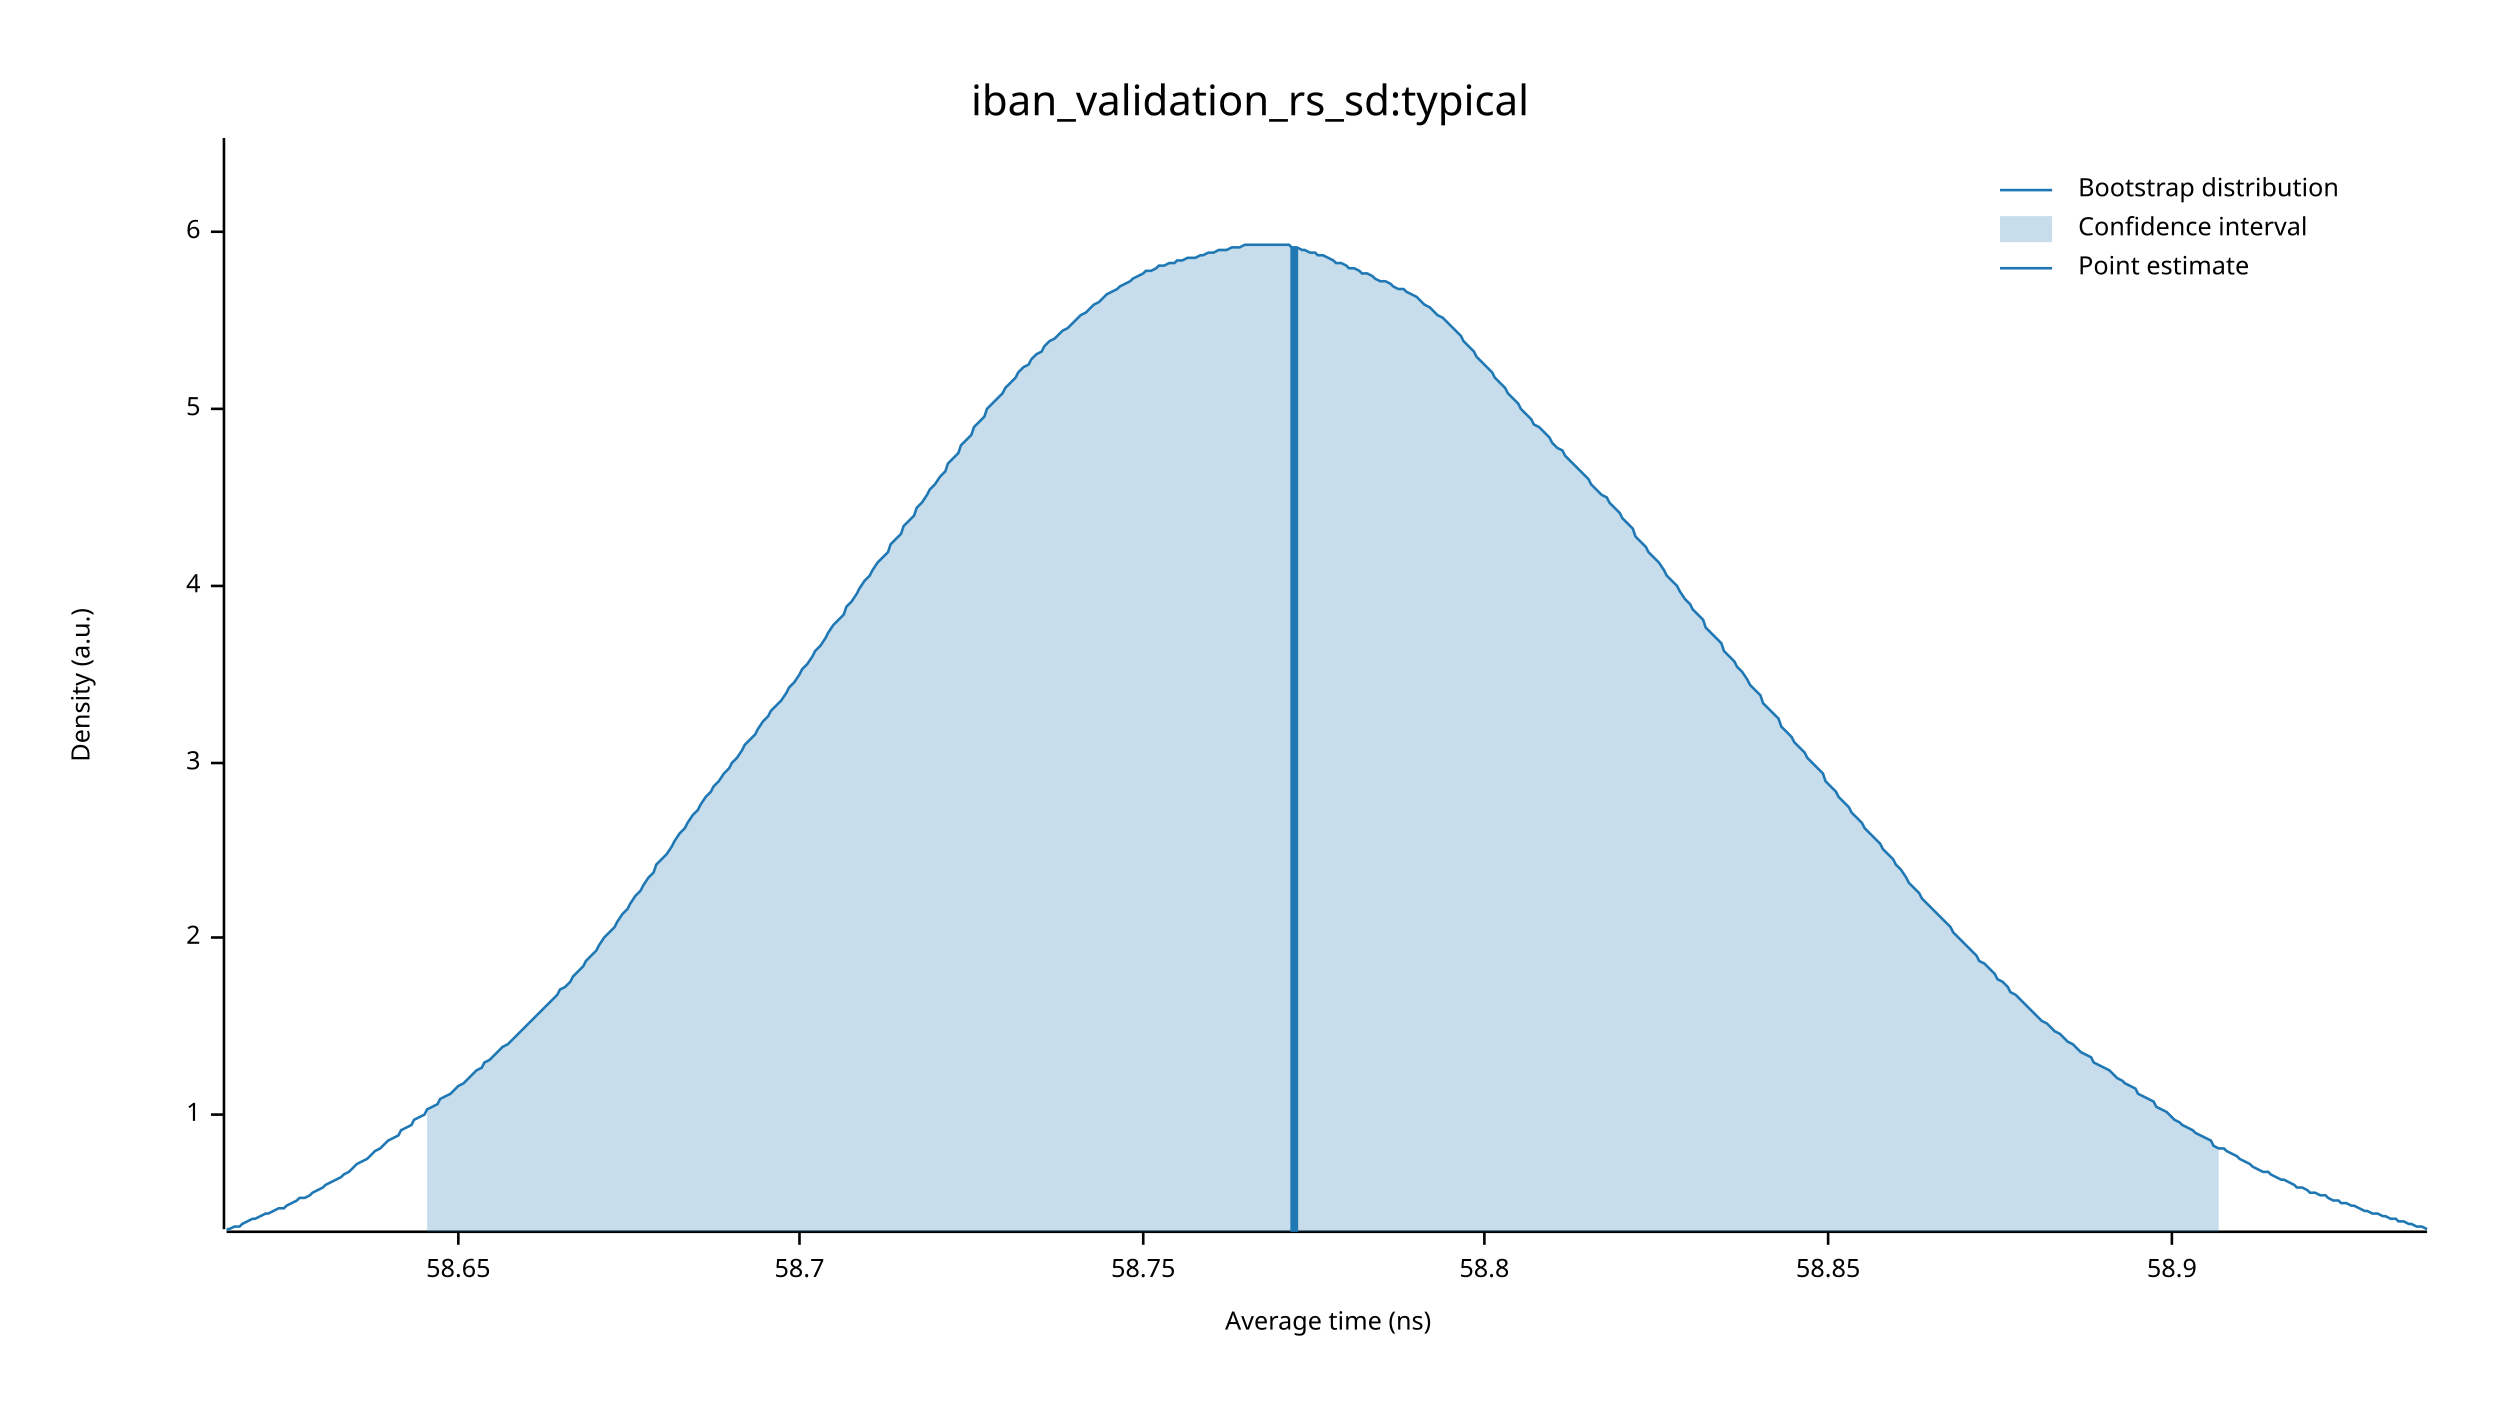
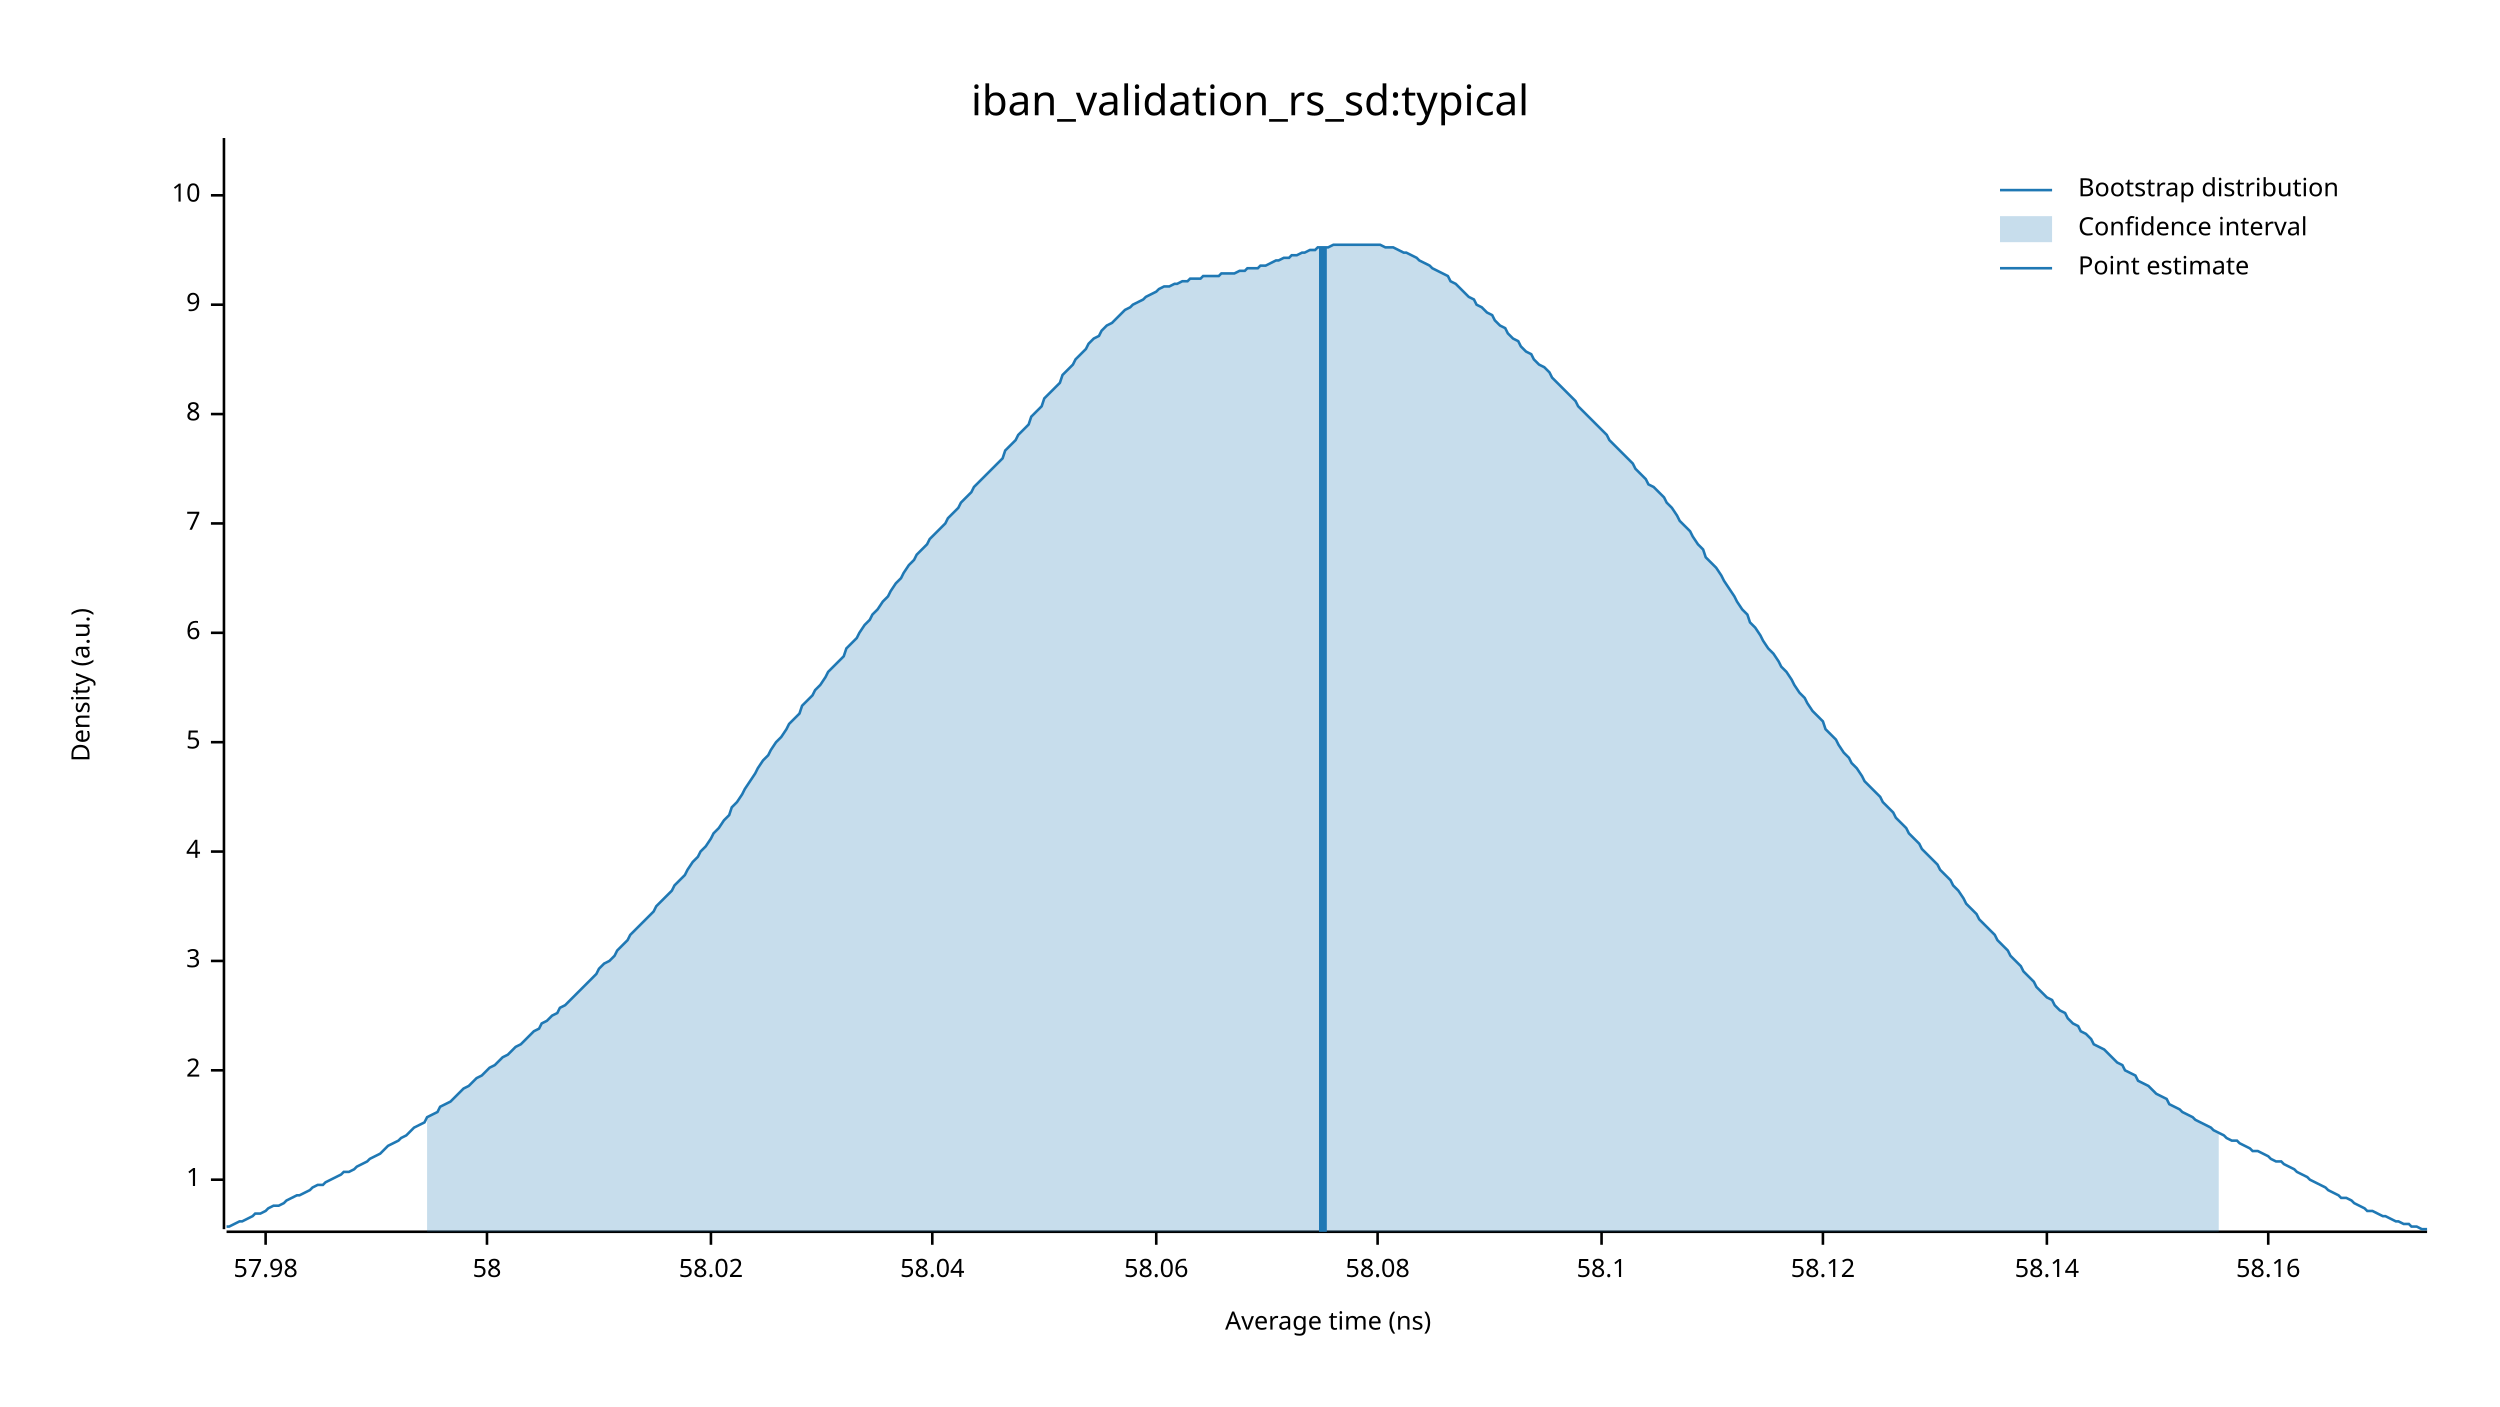
<svg xmlns="http://www.w3.org/2000/svg" width="960" height="540" viewBox="0 0 960 540">
  <text x="480" y="32" dy="0.76em" text-anchor="middle" font-family="sans-serif" font-size="16.129" opacity="1" fill="#000000">
iban_validation_rs_sd:typical
</text>
  <text x="27" y="263" dy="0.76em" text-anchor="middle" font-family="sans-serif" font-size="9.677" opacity="1" fill="#000000" transform="rotate(270, 27, 263)">
Density (a.u.)
</text>
  <text x="510" y="513" dy="-0.5ex" text-anchor="middle" font-family="sans-serif" font-size="9.677" opacity="1" fill="#000000">
Average time (ns)
</text>
  <polyline fill="none" opacity="1" stroke="#000000" stroke-width="1" points="86,53 86,472 " />
-   <text x="77" y="428" dy="0.5ex" text-anchor="end" font-family="sans-serif" font-size="9.677" opacity="1" fill="#000000">
+   <text x="77" y="453" dy="0.5ex" text-anchor="end" font-family="sans-serif" font-size="9.677" opacity="1" fill="#000000">
1
</text>
-   <polyline fill="none" opacity="1" stroke="#000000" stroke-width="1" points="81,428 86,428 " />
-   <text x="77" y="360" dy="0.5ex" text-anchor="end" font-family="sans-serif" font-size="9.677" opacity="1" fill="#000000">
+   <polyline fill="none" opacity="1" stroke="#000000" stroke-width="1" points="81,453 86,453 " />
+   <text x="77" y="411" dy="0.5ex" text-anchor="end" font-family="sans-serif" font-size="9.677" opacity="1" fill="#000000">
2
</text>
-   <polyline fill="none" opacity="1" stroke="#000000" stroke-width="1" points="81,360 86,360 " />
-   <text x="77" y="293" dy="0.5ex" text-anchor="end" font-family="sans-serif" font-size="9.677" opacity="1" fill="#000000">
+   <polyline fill="none" opacity="1" stroke="#000000" stroke-width="1" points="81,411 86,411 " />
+   <text x="77" y="369" dy="0.5ex" text-anchor="end" font-family="sans-serif" font-size="9.677" opacity="1" fill="#000000">
3
</text>
-   <polyline fill="none" opacity="1" stroke="#000000" stroke-width="1" points="81,293 86,293 " />
-   <text x="77" y="225" dy="0.5ex" text-anchor="end" font-family="sans-serif" font-size="9.677" opacity="1" fill="#000000">
+   <polyline fill="none" opacity="1" stroke="#000000" stroke-width="1" points="81,369 86,369 " />
+   <text x="77" y="327" dy="0.5ex" text-anchor="end" font-family="sans-serif" font-size="9.677" opacity="1" fill="#000000">
4
</text>
-   <polyline fill="none" opacity="1" stroke="#000000" stroke-width="1" points="81,225 86,225 " />
-   <text x="77" y="157" dy="0.5ex" text-anchor="end" font-family="sans-serif" font-size="9.677" opacity="1" fill="#000000">
+   <polyline fill="none" opacity="1" stroke="#000000" stroke-width="1" points="81,327 86,327 " />
+   <text x="77" y="285" dy="0.5ex" text-anchor="end" font-family="sans-serif" font-size="9.677" opacity="1" fill="#000000">
5
</text>
-   <polyline fill="none" opacity="1" stroke="#000000" stroke-width="1" points="81,157 86,157 " />
-   <text x="77" y="89" dy="0.5ex" text-anchor="end" font-family="sans-serif" font-size="9.677" opacity="1" fill="#000000">
+   <polyline fill="none" opacity="1" stroke="#000000" stroke-width="1" points="81,285 86,285 " />
+   <text x="77" y="243" dy="0.5ex" text-anchor="end" font-family="sans-serif" font-size="9.677" opacity="1" fill="#000000">
6
</text>
-   <polyline fill="none" opacity="1" stroke="#000000" stroke-width="1" points="81,89 86,89 " />
+   <polyline fill="none" opacity="1" stroke="#000000" stroke-width="1" points="81,243 86,243 " />
+   <text x="77" y="201" dy="0.5ex" text-anchor="end" font-family="sans-serif" font-size="9.677" opacity="1" fill="#000000">
+ 7
+ </text>
+   <polyline fill="none" opacity="1" stroke="#000000" stroke-width="1" points="81,201 86,201 " />
+   <text x="77" y="159" dy="0.5ex" text-anchor="end" font-family="sans-serif" font-size="9.677" opacity="1" fill="#000000">
+ 8
+ </text>
+   <polyline fill="none" opacity="1" stroke="#000000" stroke-width="1" points="81,159 86,159 " />
+   <text x="77" y="117" dy="0.5ex" text-anchor="end" font-family="sans-serif" font-size="9.677" opacity="1" fill="#000000">
+ 9
+ </text>
+   <polyline fill="none" opacity="1" stroke="#000000" stroke-width="1" points="81,117 86,117 " />
+   <text x="77" y="75" dy="0.5ex" text-anchor="end" font-family="sans-serif" font-size="9.677" opacity="1" fill="#000000">
+ 10
+ </text>
+   <polyline fill="none" opacity="1" stroke="#000000" stroke-width="1" points="81,75 86,75 " />
  <polyline fill="none" opacity="1" stroke="#000000" stroke-width="1" points="87,473 932,473 " />
-   <text x="176" y="483" dy="0.76em" text-anchor="middle" font-family="sans-serif" font-size="9.677" opacity="1" fill="#000000">
- 58.65
+   <text x="102" y="483" dy="0.76em" text-anchor="middle" font-family="sans-serif" font-size="9.677" opacity="1" fill="#000000">
+ 57.98
</text>
-   <polyline fill="none" opacity="1" stroke="#000000" stroke-width="1" points="176,473 176,478 " />
-   <text x="307" y="483" dy="0.76em" text-anchor="middle" font-family="sans-serif" font-size="9.677" opacity="1" fill="#000000">
- 58.7
+   <polyline fill="none" opacity="1" stroke="#000000" stroke-width="1" points="102,473 102,478 " />
+   <text x="187" y="483" dy="0.76em" text-anchor="middle" font-family="sans-serif" font-size="9.677" opacity="1" fill="#000000">
+ 58
</text>
-   <polyline fill="none" opacity="1" stroke="#000000" stroke-width="1" points="307,473 307,478 " />
-   <text x="439" y="483" dy="0.76em" text-anchor="middle" font-family="sans-serif" font-size="9.677" opacity="1" fill="#000000">
- 58.75
+   <polyline fill="none" opacity="1" stroke="#000000" stroke-width="1" points="187,473 187,478 " />
+   <text x="273" y="483" dy="0.76em" text-anchor="middle" font-family="sans-serif" font-size="9.677" opacity="1" fill="#000000">
+ 58.02
</text>
-   <polyline fill="none" opacity="1" stroke="#000000" stroke-width="1" points="439,473 439,478 " />
-   <text x="570" y="483" dy="0.76em" text-anchor="middle" font-family="sans-serif" font-size="9.677" opacity="1" fill="#000000">
- 58.8
+   <polyline fill="none" opacity="1" stroke="#000000" stroke-width="1" points="273,473 273,478 " />
+   <text x="358" y="483" dy="0.76em" text-anchor="middle" font-family="sans-serif" font-size="9.677" opacity="1" fill="#000000">
+ 58.04
</text>
-   <polyline fill="none" opacity="1" stroke="#000000" stroke-width="1" points="570,473 570,478 " />
-   <text x="702" y="483" dy="0.76em" text-anchor="middle" font-family="sans-serif" font-size="9.677" opacity="1" fill="#000000">
- 58.85
+   <polyline fill="none" opacity="1" stroke="#000000" stroke-width="1" points="358,473 358,478 " />
+   <text x="444" y="483" dy="0.76em" text-anchor="middle" font-family="sans-serif" font-size="9.677" opacity="1" fill="#000000">
+ 58.06
</text>
-   <polyline fill="none" opacity="1" stroke="#000000" stroke-width="1" points="702,473 702,478 " />
-   <text x="834" y="483" dy="0.76em" text-anchor="middle" font-family="sans-serif" font-size="9.677" opacity="1" fill="#000000">
- 58.9
+   <polyline fill="none" opacity="1" stroke="#000000" stroke-width="1" points="444,473 444,478 " />
+   <text x="529" y="483" dy="0.76em" text-anchor="middle" font-family="sans-serif" font-size="9.677" opacity="1" fill="#000000">
+ 58.08
</text>
-   <polyline fill="none" opacity="1" stroke="#000000" stroke-width="1" points="834,473 834,478 " />
-   <polyline fill="none" opacity="1" stroke="#1F78B4" stroke-width="1" points="87,472 88,472 90,471 92,471 93,470 95,469 97,468 98,468 100,467 102,466 103,466 105,465 107,464 109,464 110,463 112,462 114,461 115,460 117,460 119,459 120,458 122,457 124,456 125,455 127,454 129,453 131,452 132,451 134,450 136,448 137,447 139,446 141,445 142,444 144,442 146,441 147,440 149,438 151,437 153,436 154,434 156,433 158,432 159,430 161,429 163,428 164,426 166,425 168,424 169,422 171,421 173,420 175,418 176,417 178,416 180,414 181,413 183,411 185,410 186,408 188,407 190,405 191,404 193,402 195,401 197,399 198,398 200,396 202,394 203,393 205,391 207,389 208,388 210,386 212,384 214,382 215,380 217,379 219,377 220,375 222,373 224,371 225,369 227,367 229,365 230,363 232,360 234,358 236,356 237,354 239,351 241,349 242,347 244,344 246,342 247,340 249,337 251,335 252,332 254,330 256,328 258,325 259,323 261,320 263,318 264,316 266,313 268,311 269,309 271,306 273,304 274,302 276,300 278,297 280,295 281,293 283,291 285,288 286,286 288,284 290,282 291,280 293,277 295,275 296,273 298,271 300,269 302,266 303,264 305,262 307,259 308,257 310,255 312,252 313,250 315,248 317,245 318,243 320,240 322,238 324,236 325,233 327,231 329,228 330,226 332,223 334,221 335,219 337,216 339,214 341,212 342,209 344,207 346,205 347,202 349,200 351,198 352,195 354,193 356,190 357,188 359,186 361,183 363,181 364,178 366,176 368,174 369,171 371,169 373,167 374,164 376,162 378,160 379,157 381,155 383,153 385,151 386,149 388,147 390,145 391,143 393,141 395,140 396,138 398,136 400,135 401,133 403,131 405,130 407,128 408,127 410,126 412,124 413,123 415,121 417,120 418,119 420,117 422,116 423,115 425,113 427,112 429,111 430,110 432,109 434,108 435,107 437,106 439,105 440,104 442,104 444,103 445,102 447,102 449,101 451,101 452,100 454,100 456,99 457,99 459,99 461,98 462,98 464,97 466,97 468,96 469,96 471,96 473,95 474,95 476,95 478,94 479,94 481,94 483,94 484,94 486,94 488,94 490,94 491,94 493,94 495,94 496,95 498,95 500,96 501,96 503,97 505,97 506,98 508,98 510,99 512,100 513,101 515,101 517,102 518,103 520,103 522,104 523,105 525,105 527,106 528,107 530,108 532,108 534,109 535,110 537,111 539,111 540,112 542,113 544,114 545,115 547,117 549,118 550,119 552,121 554,122 556,124 557,125 559,127 561,129 562,131 564,133 566,135 567,137 569,139 571,141 573,143 574,145 576,147 578,149 579,151 581,153 583,155 584,157 586,159 588,161 589,163 591,164 593,166 595,168 596,170 598,172 600,173 601,175 603,177 605,179 606,180 608,182 610,184 611,186 613,188 615,190 617,191 618,193 620,195 622,197 623,199 625,201 627,203 628,206 630,208 632,210 633,212 635,214 637,216 639,219 640,221 642,223 644,225 645,227 647,230 649,232 650,234 652,236 654,238 655,241 657,243 659,245 661,247 662,250 664,252 666,254 667,256 669,258 671,261 672,263 674,265 676,267 677,270 679,272 681,274 683,276 684,279 686,281 688,283 689,285 691,287 693,289 694,291 696,293 698,295 700,297 701,300 703,302 705,304 706,306 708,308 710,310 711,312 713,314 715,316 716,318 718,320 720,322 722,324 723,326 725,328 727,330 728,332 730,334 732,337 733,339 735,341 737,343 738,345 740,347 742,349 744,351 745,352 747,354 749,356 750,358 752,360 754,362 755,363 757,365 759,367 760,369 762,370 764,372 766,374 767,376 769,377 771,379 772,381 774,382 776,384 777,385 779,387 781,389 782,390 784,392 786,393 788,395 789,396 791,397 793,399 794,400 796,401 798,403 799,404 801,405 803,406 804,408 806,409 808,410 810,411 811,412 813,414 815,415 816,416 818,417 820,418 821,420 823,421 825,422 827,423 828,425 830,426 832,427 833,428 835,430 837,431 838,432 840,433 842,434 843,435 845,436 847,437 849,438 850,440 852,441 854,441 855,442 857,443 859,444 860,445 862,446 864,447 865,448 867,449 869,450 871,450 872,451 874,452 876,453 877,453 879,454 881,455 882,456 884,456 886,457 887,458 889,458 891,459 893,459 894,460 896,461 898,461 899,462 901,462 903,463 904,463 906,464 908,465 909,465 911,466 913,466 915,467 916,467 918,468 920,468 921,469 923,469 925,470 926,470 928,471 930,471 932,472 " />
-   <polygon opacity="0.25" fill="#1F78B4" points="164,426 166,425 168,424 169,422 171,421 173,420 175,418 176,417 178,416 180,414 181,413 183,411 185,410 186,408 188,407 190,405 191,404 193,402 195,401 197,399 198,398 200,396 202,394 203,393 205,391 207,389 208,388 210,386 212,384 214,382 215,380 217,379 219,377 220,375 222,373 224,371 225,369 227,367 229,365 230,363 232,360 234,358 236,356 237,354 239,351 241,349 242,347 244,344 246,342 247,340 249,337 251,335 252,332 254,330 256,328 258,325 259,323 261,320 263,318 264,316 266,313 268,311 269,309 271,306 273,304 274,302 276,300 278,297 280,295 281,293 283,291 285,288 286,286 288,284 290,282 291,280 293,277 295,275 296,273 298,271 300,269 302,266 303,264 305,262 307,259 308,257 310,255 312,252 313,250 315,248 317,245 318,243 320,240 322,238 324,236 325,233 327,231 329,228 330,226 332,223 334,221 335,219 337,216 339,214 341,212 342,209 344,207 346,205 347,202 349,200 351,198 352,195 354,193 356,190 357,188 359,186 361,183 363,181 364,178 366,176 368,174 369,171 371,169 373,167 374,164 376,162 378,160 379,157 381,155 383,153 385,151 386,149 388,147 390,145 391,143 393,141 395,140 396,138 398,136 400,135 401,133 403,131 405,130 407,128 408,127 410,126 412,124 413,123 415,121 417,120 418,119 420,117 422,116 423,115 425,113 427,112 429,111 430,110 432,109 434,108 435,107 437,106 439,105 440,104 442,104 444,103 445,102 447,102 449,101 451,101 452,100 454,100 456,99 457,99 459,99 461,98 462,98 464,97 466,97 468,96 469,96 471,96 473,95 474,95 476,95 478,94 479,94 481,94 483,94 484,94 486,94 488,94 490,94 491,94 493,94 495,94 496,95 498,95 500,96 501,96 503,97 505,97 506,98 508,98 510,99 512,100 513,101 515,101 517,102 518,103 520,103 522,104 523,105 525,105 527,106 528,107 530,108 532,108 534,109 535,110 537,111 539,111 540,112 542,113 544,114 545,115 547,117 549,118 550,119 552,121 554,122 556,124 557,125 559,127 561,129 562,131 564,133 566,135 567,137 569,139 571,141 573,143 574,145 576,147 578,149 579,151 581,153 583,155 584,157 586,159 588,161 589,163 591,164 593,166 595,168 596,170 598,172 600,173 601,175 603,177 605,179 606,180 608,182 610,184 611,186 613,188 615,190 617,191 618,193 620,195 622,197 623,199 625,201 627,203 628,206 630,208 632,210 633,212 635,214 637,216 639,219 640,221 642,223 644,225 645,227 647,230 649,232 650,234 652,236 654,238 655,241 657,243 659,245 661,247 662,250 664,252 666,254 667,256 669,258 671,261 672,263 674,265 676,267 677,270 679,272 681,274 683,276 684,279 686,281 688,283 689,285 691,287 693,289 694,291 696,293 698,295 700,297 701,300 703,302 705,304 706,306 708,308 710,310 711,312 713,314 715,316 716,318 718,320 720,322 722,324 723,326 725,328 727,330 728,332 730,334 732,337 733,339 735,341 737,343 738,345 740,347 742,349 744,351 745,352 747,354 749,356 750,358 752,360 754,362 755,363 757,365 759,367 760,369 762,370 764,372 766,374 767,376 769,377 771,379 772,381 774,382 776,384 777,385 779,387 781,389 782,390 784,392 786,393 788,395 789,396 791,397 793,399 794,400 796,401 798,403 799,404 801,405 803,406 804,408 806,409 808,410 810,411 811,412 813,414 815,415 816,416 818,417 820,418 821,420 823,421 825,422 827,423 828,425 830,426 832,427 833,428 835,430 837,431 838,432 840,433 842,434 843,435 845,436 847,437 849,438 850,440 852,441 852,473 164,473 " />
-   <polyline fill="none" opacity="1" stroke="#1F78B4" stroke-width="3" points="497,473 497,95 " />
+   <polyline fill="none" opacity="1" stroke="#000000" stroke-width="1" points="529,473 529,478 " />
+   <text x="615" y="483" dy="0.76em" text-anchor="middle" font-family="sans-serif" font-size="9.677" opacity="1" fill="#000000">
+ 58.1
+ </text>
+   <polyline fill="none" opacity="1" stroke="#000000" stroke-width="1" points="615,473 615,478 " />
+   <text x="700" y="483" dy="0.76em" text-anchor="middle" font-family="sans-serif" font-size="9.677" opacity="1" fill="#000000">
+ 58.12
+ </text>
+   <polyline fill="none" opacity="1" stroke="#000000" stroke-width="1" points="700,473 700,478 " />
+   <text x="786" y="483" dy="0.76em" text-anchor="middle" font-family="sans-serif" font-size="9.677" opacity="1" fill="#000000">
+ 58.14
+ </text>
+   <polyline fill="none" opacity="1" stroke="#000000" stroke-width="1" points="786,473 786,478 " />
+   <text x="871" y="483" dy="0.76em" text-anchor="middle" font-family="sans-serif" font-size="9.677" opacity="1" fill="#000000">
+ 58.16
+ </text>
+   <polyline fill="none" opacity="1" stroke="#000000" stroke-width="1" points="871,473 871,478 " />
+   <polyline fill="none" opacity="1" stroke="#1F78B4" stroke-width="1" points="87,471 88,471 90,470 92,469 93,469 95,468 97,467 98,466 100,466 102,465 103,464 105,463 107,463 109,462 110,461 112,460 114,459 115,459 117,458 119,457 120,456 122,455 124,455 125,454 127,453 129,452 131,451 132,450 134,450 136,449 137,448 139,447 141,446 142,445 144,444 146,443 147,442 149,440 151,439 153,438 154,437 156,436 158,434 159,433 161,432 163,431 164,429 166,428 168,427 169,425 171,424 173,423 175,421 176,420 178,418 180,417 181,416 183,414 185,413 186,412 188,410 190,409 191,408 193,406 195,405 197,403 198,402 200,401 202,399 203,398 205,396 207,395 208,393 210,392 212,390 214,389 215,387 217,386 219,384 220,383 222,381 224,379 225,378 227,376 229,374 230,372 232,370 234,369 236,367 237,365 239,363 241,361 242,359 244,357 246,355 247,354 249,352 251,350 252,348 254,346 256,344 258,342 259,340 261,338 263,336 264,334 266,331 268,329 269,327 271,325 273,322 274,320 276,318 278,315 280,313 281,310 283,308 285,305 286,303 288,300 290,297 291,295 293,292 295,290 296,288 298,285 300,283 302,280 303,278 305,276 307,274 308,271 310,269 312,267 313,265 315,263 317,260 318,258 320,256 322,254 324,252 325,249 327,247 329,245 330,243 332,240 334,238 335,236 337,234 339,231 341,229 342,227 344,224 346,222 347,220 349,217 351,215 352,213 354,211 356,209 357,207 359,205 361,203 363,201 364,199 366,197 368,195 369,193 371,191 373,189 374,187 376,185 378,183 379,182 381,180 383,178 385,176 386,173 388,171 390,169 391,167 393,165 395,163 396,160 398,158 400,156 401,153 403,151 405,149 407,147 408,144 410,142 412,140 413,138 415,136 417,134 418,132 420,130 422,129 423,127 425,125 427,124 429,122 430,121 432,119 434,118 435,117 437,116 439,115 440,114 442,113 444,112 445,111 447,110 449,110 451,109 452,109 454,108 456,108 457,107 459,107 461,107 462,106 464,106 466,106 468,106 469,105 471,105 473,105 474,105 476,104 478,104 479,103 481,103 483,103 484,102 486,102 488,101 490,100 491,100 493,99 495,99 496,98 498,98 500,97 501,97 503,96 505,96 506,95 508,95 510,95 512,94 513,94 515,94 517,94 518,94 520,94 522,94 523,94 525,94 527,94 528,94 530,94 532,95 534,95 535,95 537,96 539,97 540,97 542,98 544,99 545,100 547,101 549,102 550,103 552,104 554,105 556,106 557,108 559,109 561,111 562,112 564,114 566,115 567,117 569,118 571,120 573,121 574,123 576,125 578,126 579,128 581,130 583,131 584,133 586,135 588,136 589,138 591,140 593,141 595,143 596,145 598,147 600,149 601,150 603,152 605,154 606,156 608,158 610,160 611,161 613,163 615,165 617,167 618,169 620,171 622,173 623,174 625,176 627,178 628,180 630,182 632,184 633,186 635,187 637,189 639,191 640,193 642,195 644,198 645,200 647,202 649,204 650,206 652,209 654,211 655,214 657,216 659,218 661,221 662,223 664,226 666,229 667,231 669,234 671,236 672,239 674,241 676,244 677,246 679,249 681,251 683,254 684,256 686,258 688,261 689,263 691,266 693,268 694,270 696,273 698,275 700,277 701,280 703,282 705,284 706,286 708,289 710,291 711,293 713,295 715,298 716,300 718,302 720,304 722,306 723,308 725,310 727,312 728,314 730,316 732,318 733,320 735,322 737,324 738,326 740,328 742,330 744,332 745,334 747,336 749,338 750,340 752,342 754,345 755,347 757,349 759,351 760,353 762,355 764,357 766,359 767,361 769,363 771,365 772,367 774,369 776,371 777,373 779,375 781,377 782,379 784,381 786,383 788,384 789,386 791,388 793,389 794,391 796,393 798,394 799,396 801,397 803,399 804,401 806,402 808,403 810,405 811,406 813,408 815,409 816,411 818,412 820,413 821,415 823,416 825,417 827,419 828,420 830,421 832,422 833,424 835,425 837,426 838,427 840,428 842,429 843,430 845,431 847,432 849,433 850,434 852,435 854,436 855,437 857,438 859,438 860,439 862,440 864,441 865,442 867,442 869,443 871,444 872,445 874,446 876,446 877,447 879,448 881,449 882,450 884,451 886,452 887,453 889,454 891,455 893,456 894,457 896,458 898,459 899,460 901,460 903,461 904,462 906,463 908,464 909,465 911,465 913,466 915,467 916,467 918,468 920,469 921,469 923,470 925,470 926,471 928,471 930,472 932,472 " />
+   <polygon opacity="0.25" fill="#1F78B4" points="164,429 166,428 168,427 169,425 171,424 173,423 175,421 176,420 178,418 180,417 181,416 183,414 185,413 186,412 188,410 190,409 191,408 193,406 195,405 197,403 198,402 200,401 202,399 203,398 205,396 207,395 208,393 210,392 212,390 214,389 215,387 217,386 219,384 220,383 222,381 224,379 225,378 227,376 229,374 230,372 232,370 234,369 236,367 237,365 239,363 241,361 242,359 244,357 246,355 247,354 249,352 251,350 252,348 254,346 256,344 258,342 259,340 261,338 263,336 264,334 266,331 268,329 269,327 271,325 273,322 274,320 276,318 278,315 280,313 281,310 283,308 285,305 286,303 288,300 290,297 291,295 293,292 295,290 296,288 298,285 300,283 302,280 303,278 305,276 307,274 308,271 310,269 312,267 313,265 315,263 317,260 318,258 320,256 322,254 324,252 325,249 327,247 329,245 330,243 332,240 334,238 335,236 337,234 339,231 341,229 342,227 344,224 346,222 347,220 349,217 351,215 352,213 354,211 356,209 357,207 359,205 361,203 363,201 364,199 366,197 368,195 369,193 371,191 373,189 374,187 376,185 378,183 379,182 381,180 383,178 385,176 386,173 388,171 390,169 391,167 393,165 395,163 396,160 398,158 400,156 401,153 403,151 405,149 407,147 408,144 410,142 412,140 413,138 415,136 417,134 418,132 420,130 422,129 423,127 425,125 427,124 429,122 430,121 432,119 434,118 435,117 437,116 439,115 440,114 442,113 444,112 445,111 447,110 449,110 451,109 452,109 454,108 456,108 457,107 459,107 461,107 462,106 464,106 466,106 468,106 469,105 471,105 473,105 474,105 476,104 478,104 479,103 481,103 483,103 484,102 486,102 488,101 490,100 491,100 493,99 495,99 496,98 498,98 500,97 501,97 503,96 505,96 506,95 508,95 510,95 512,94 513,94 515,94 517,94 518,94 520,94 522,94 523,94 525,94 527,94 528,94 530,94 532,95 534,95 535,95 537,96 539,97 540,97 542,98 544,99 545,100 547,101 549,102 550,103 552,104 554,105 556,106 557,108 559,109 561,111 562,112 564,114 566,115 567,117 569,118 571,120 573,121 574,123 576,125 578,126 579,128 581,130 583,131 584,133 586,135 588,136 589,138 591,140 593,141 595,143 596,145 598,147 600,149 601,150 603,152 605,154 606,156 608,158 610,160 611,161 613,163 615,165 617,167 618,169 620,171 622,173 623,174 625,176 627,178 628,180 630,182 632,184 633,186 635,187 637,189 639,191 640,193 642,195 644,198 645,200 647,202 649,204 650,206 652,209 654,211 655,214 657,216 659,218 661,221 662,223 664,226 666,229 667,231 669,234 671,236 672,239 674,241 676,244 677,246 679,249 681,251 683,254 684,256 686,258 688,261 689,263 691,266 693,268 694,270 696,273 698,275 700,277 701,280 703,282 705,284 706,286 708,289 710,291 711,293 713,295 715,298 716,300 718,302 720,304 722,306 723,308 725,310 727,312 728,314 730,316 732,318 733,320 735,322 737,324 738,326 740,328 742,330 744,332 745,334 747,336 749,338 750,340 752,342 754,345 755,347 757,349 759,351 760,353 762,355 764,357 766,359 767,361 769,363 771,365 772,367 774,369 776,371 777,373 779,375 781,377 782,379 784,381 786,383 788,384 789,386 791,388 793,389 794,391 796,393 798,394 799,396 801,397 803,399 804,401 806,402 808,403 810,405 811,406 813,408 815,409 816,411 818,412 820,413 821,415 823,416 825,417 827,419 828,420 830,421 832,422 833,424 835,425 837,426 838,427 840,428 842,429 843,430 845,431 847,432 849,433 850,434 852,435 852,473 164,473 " />
+   <polyline fill="none" opacity="1" stroke="#1F78B4" stroke-width="3" points="508,473 508,95 " />
  <text x="798" y="68" dy="0.76em" text-anchor="start" font-family="sans-serif" font-size="9.677" opacity="1" fill="#000000">
Bootstrap distribution
</text>
  <text x="798" y="83" dy="0.76em" text-anchor="start" font-family="sans-serif" font-size="9.677" opacity="1" fill="#000000">
Confidence interval
</text>
  <text x="798" y="98" dy="0.76em" text-anchor="start" font-family="sans-serif" font-size="9.677" opacity="1" fill="#000000">
Point estimate
</text>
  <polyline fill="none" opacity="1" stroke="#1F78B4" stroke-width="1" points="768,73 788,73 " />
  <rect x="768" y="83" width="20" height="10" opacity="0.25" fill="#1F78B4" stroke="none" />
  <polyline fill="none" opacity="1" stroke="#1F78B4" stroke-width="1" points="768,103 788,103 " />
</svg>
